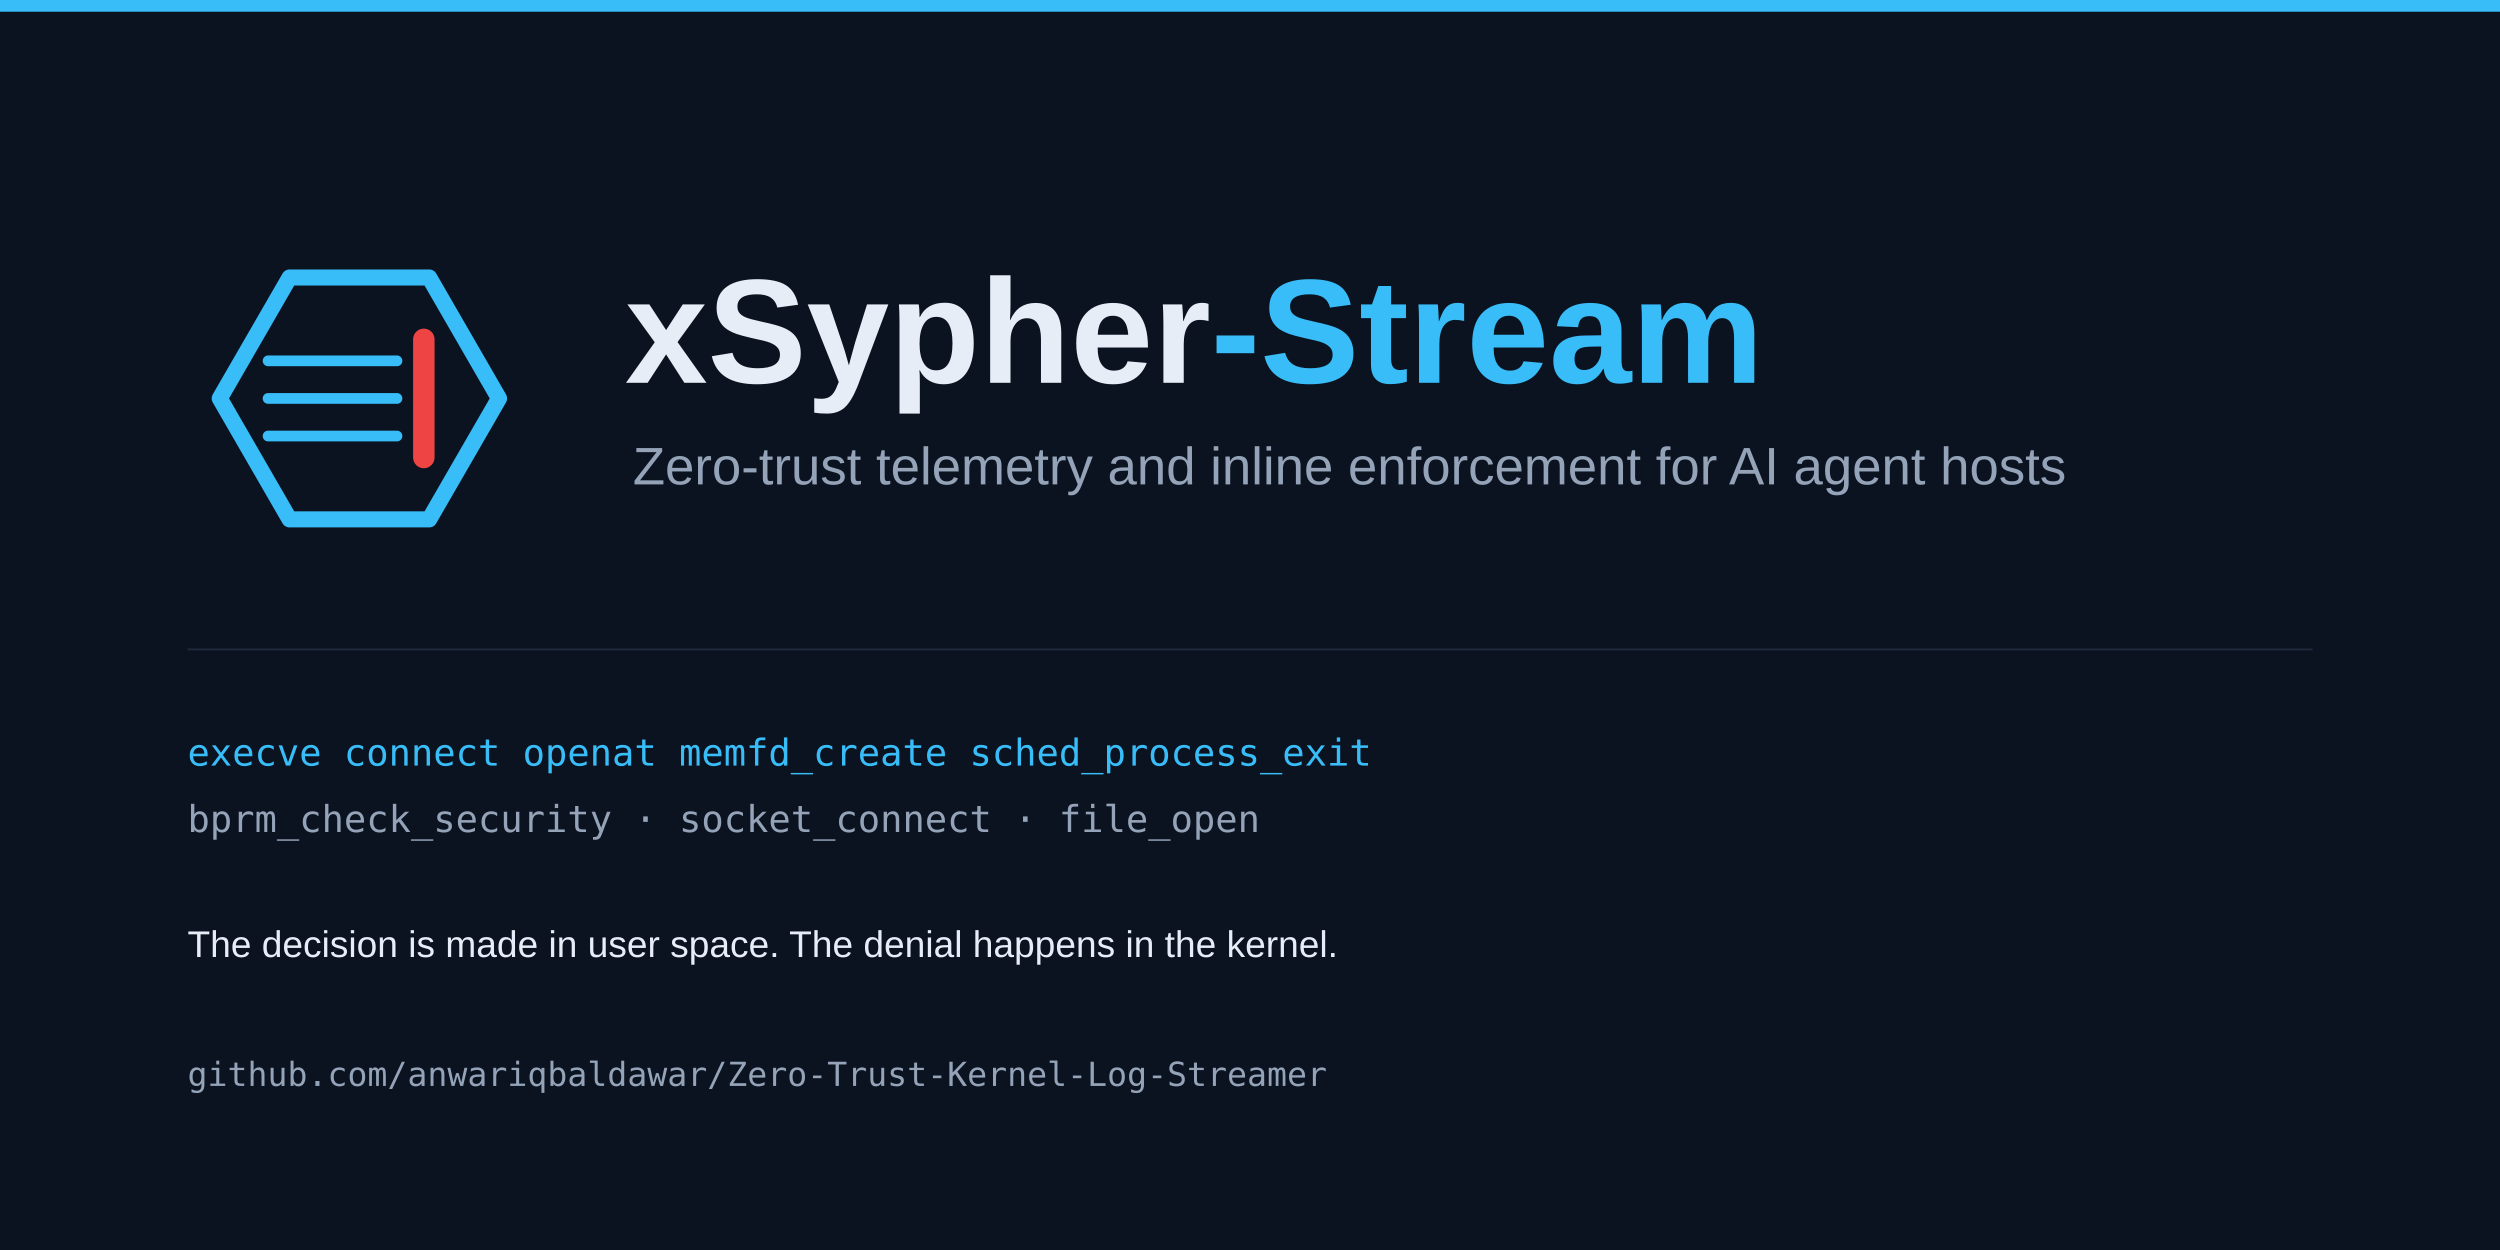
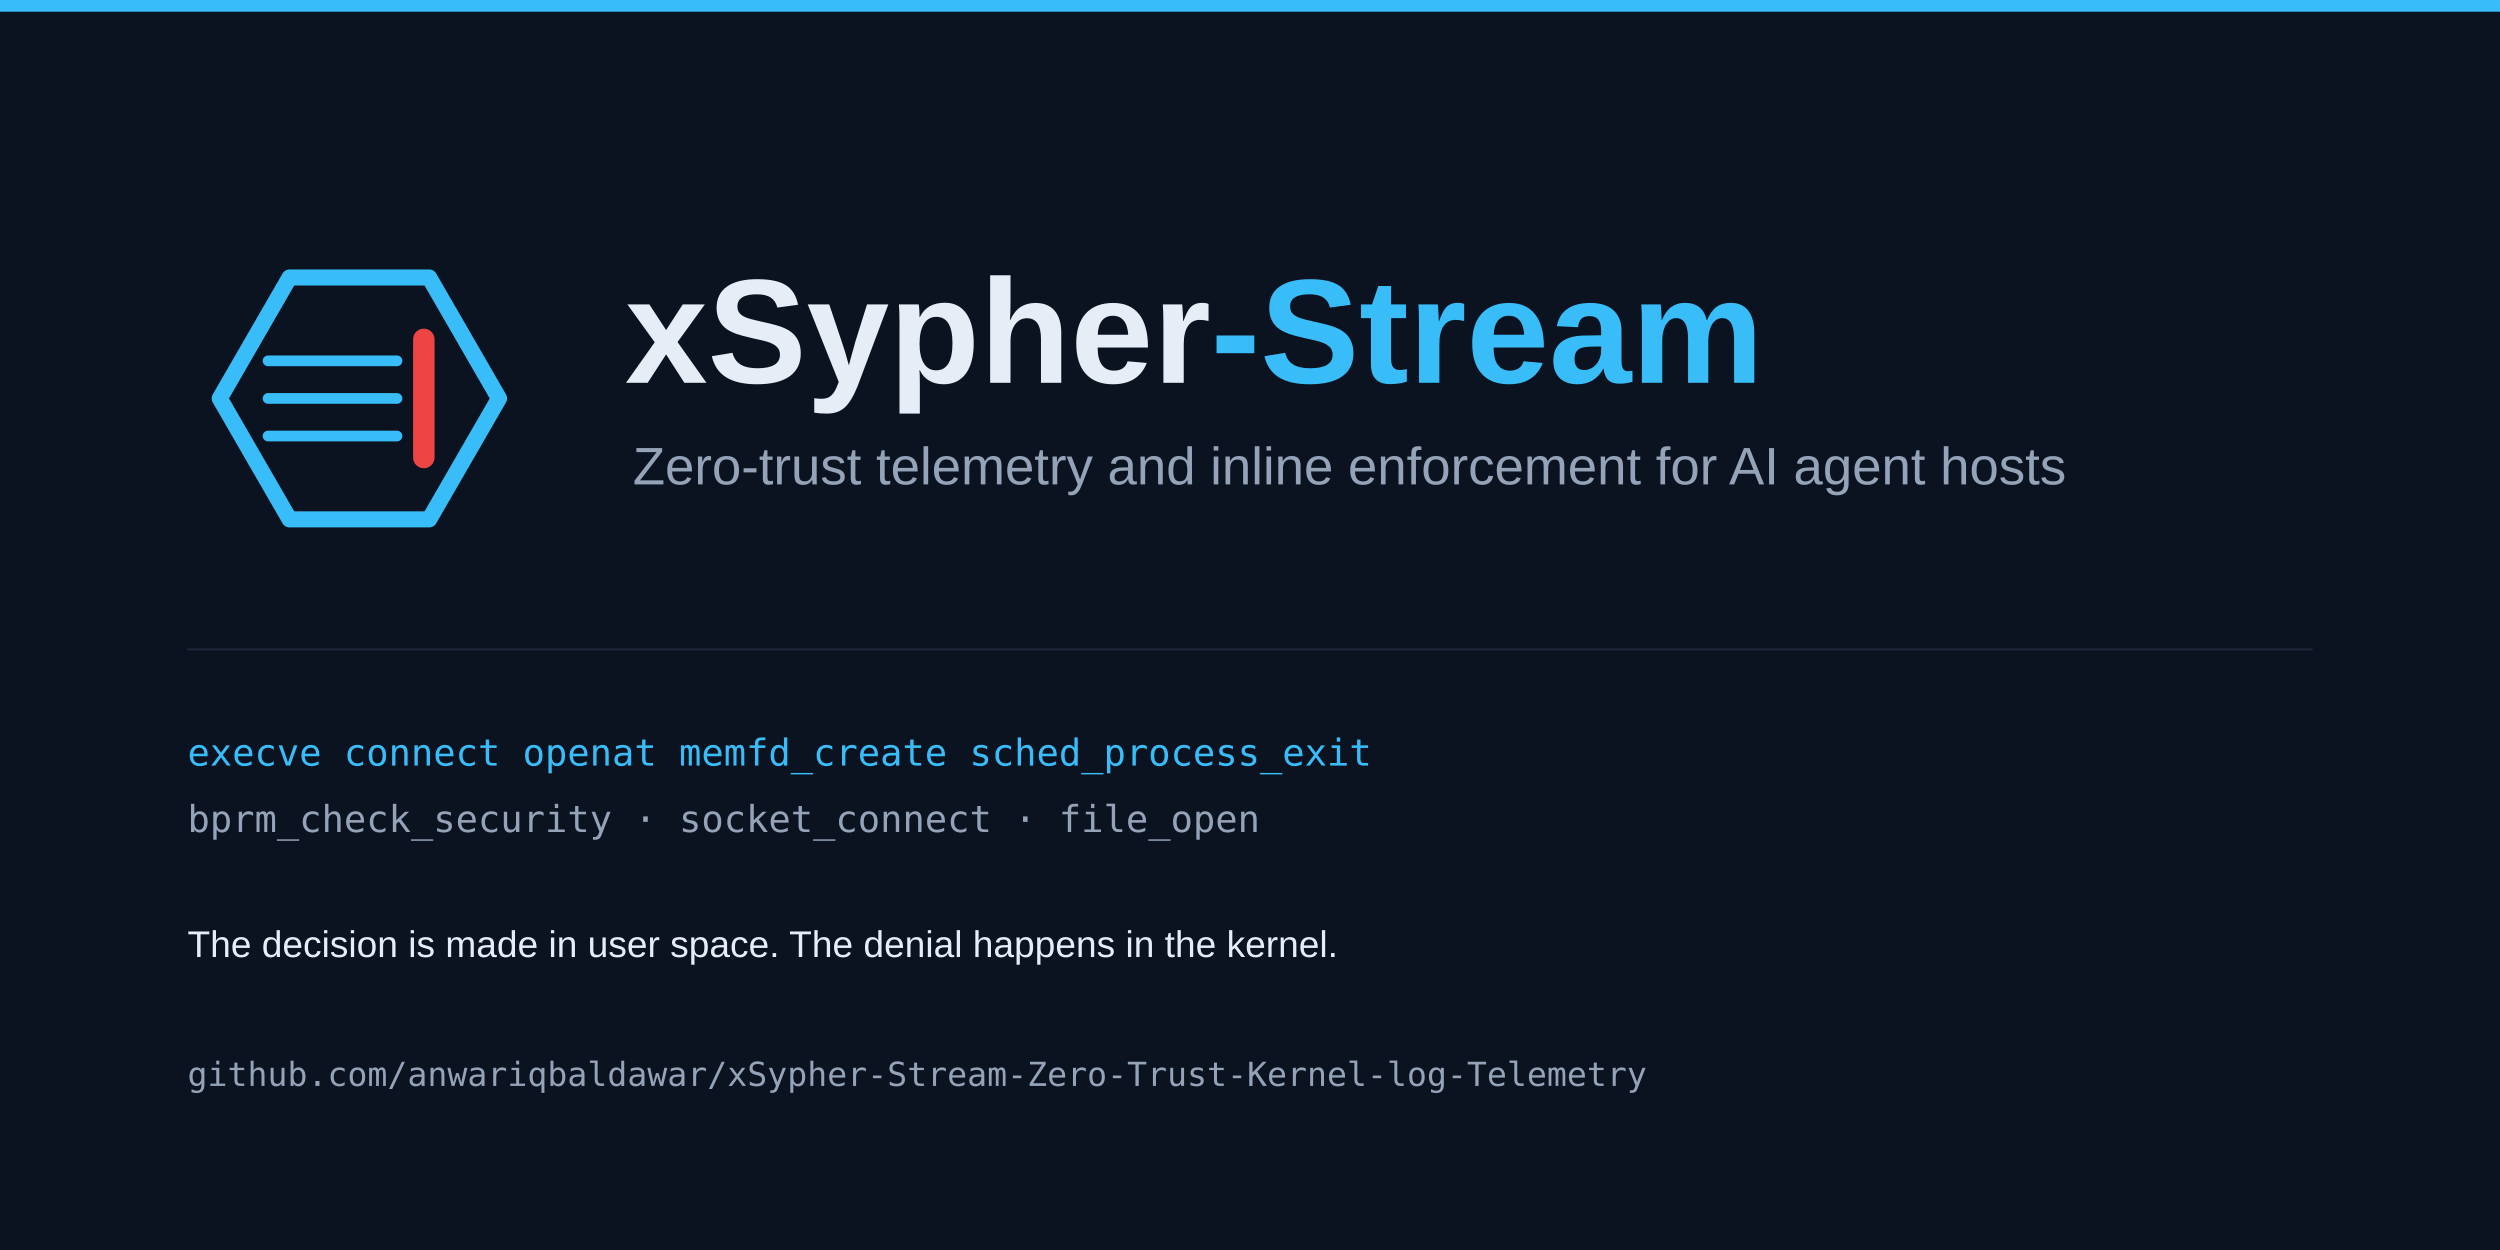
<svg xmlns="http://www.w3.org/2000/svg" viewBox="0 0 1280 640" width="1280" height="640" role="img" aria-label="xSypher-Stream social preview card">
  <rect width="1280" height="640" fill="#0b1220" />
  <rect x="0" y="0" width="1280" height="6" fill="#38bdf8" />
  <g transform="translate(96 116)">
    <path d="M 159.50 88.00 L 123.75 149.92 L 52.25 149.92 L 16.50 88.00 L 52.25 26.08 L 123.75 26.08 Z" fill="none" stroke="#38bdf8" stroke-width="8.25" stroke-linejoin="round" />
    <line x1="41.25" y1="68.75" x2="107.25" y2="68.75" stroke="#38bdf8" stroke-width="5.50" stroke-linecap="round" />
    <line x1="41.25" y1="88.00" x2="107.25" y2="88.00" stroke="#38bdf8" stroke-width="5.50" stroke-linecap="round" />
    <line x1="41.25" y1="107.25" x2="107.25" y2="107.25" stroke="#38bdf8" stroke-width="5.50" stroke-linecap="round" />
    <rect x="115.50" y="52.25" width="11.00" height="71.50" rx="5.50" fill="#ef4444" />
  </g>
  <text x="320" y="196" font-family="Verdana, Arial, DejaVu Sans, sans-serif" font-size="76" font-weight="700" fill="#e6edf7">xSypher<tspan fill="#38bdf8">-Stream</tspan>
  </text>
  <text x="324" y="248" font-family="Verdana, Arial, DejaVu Sans, sans-serif" font-size="27" fill="#94a3b8">Zero-trust telemetry and inline enforcement for AI agent hosts</text>
  <rect x="96" y="332" width="1088" height="1" fill="#1e293b" />
  <text x="96" y="392" font-family="Menlo, Consolas, DejaVu Sans Mono, monospace" font-size="19" fill="#38bdf8">execve  connect  openat  memfd_create  sched_process_exit</text>
  <text x="96" y="426" font-family="Menlo, Consolas, DejaVu Sans Mono, monospace" font-size="19" fill="#94a3b8">bprm_check_security  ·  socket_connect  ·  file_open</text>
  <text x="96" y="490" font-family="Verdana, Arial, DejaVu Sans, sans-serif" font-size="19" fill="#e6edf7">The decision is made in user space. The denial happens in the kernel.</text>
-   <text x="96" y="556" font-family="Menlo, Consolas, DejaVu Sans Mono, monospace" font-size="17" fill="#94a3b8">github.com/anwariqbaldawar/Zero-Trust-Kernel-Log-Streamer</text>
+   <text x="96" y="556" font-family="Menlo, Consolas, DejaVu Sans Mono, monospace" font-size="17" fill="#94a3b8">github.com/anwariqbaldawar/xSypher-Stream-Zero-Trust-Kernel-log-Telemetry</text>
</svg>
